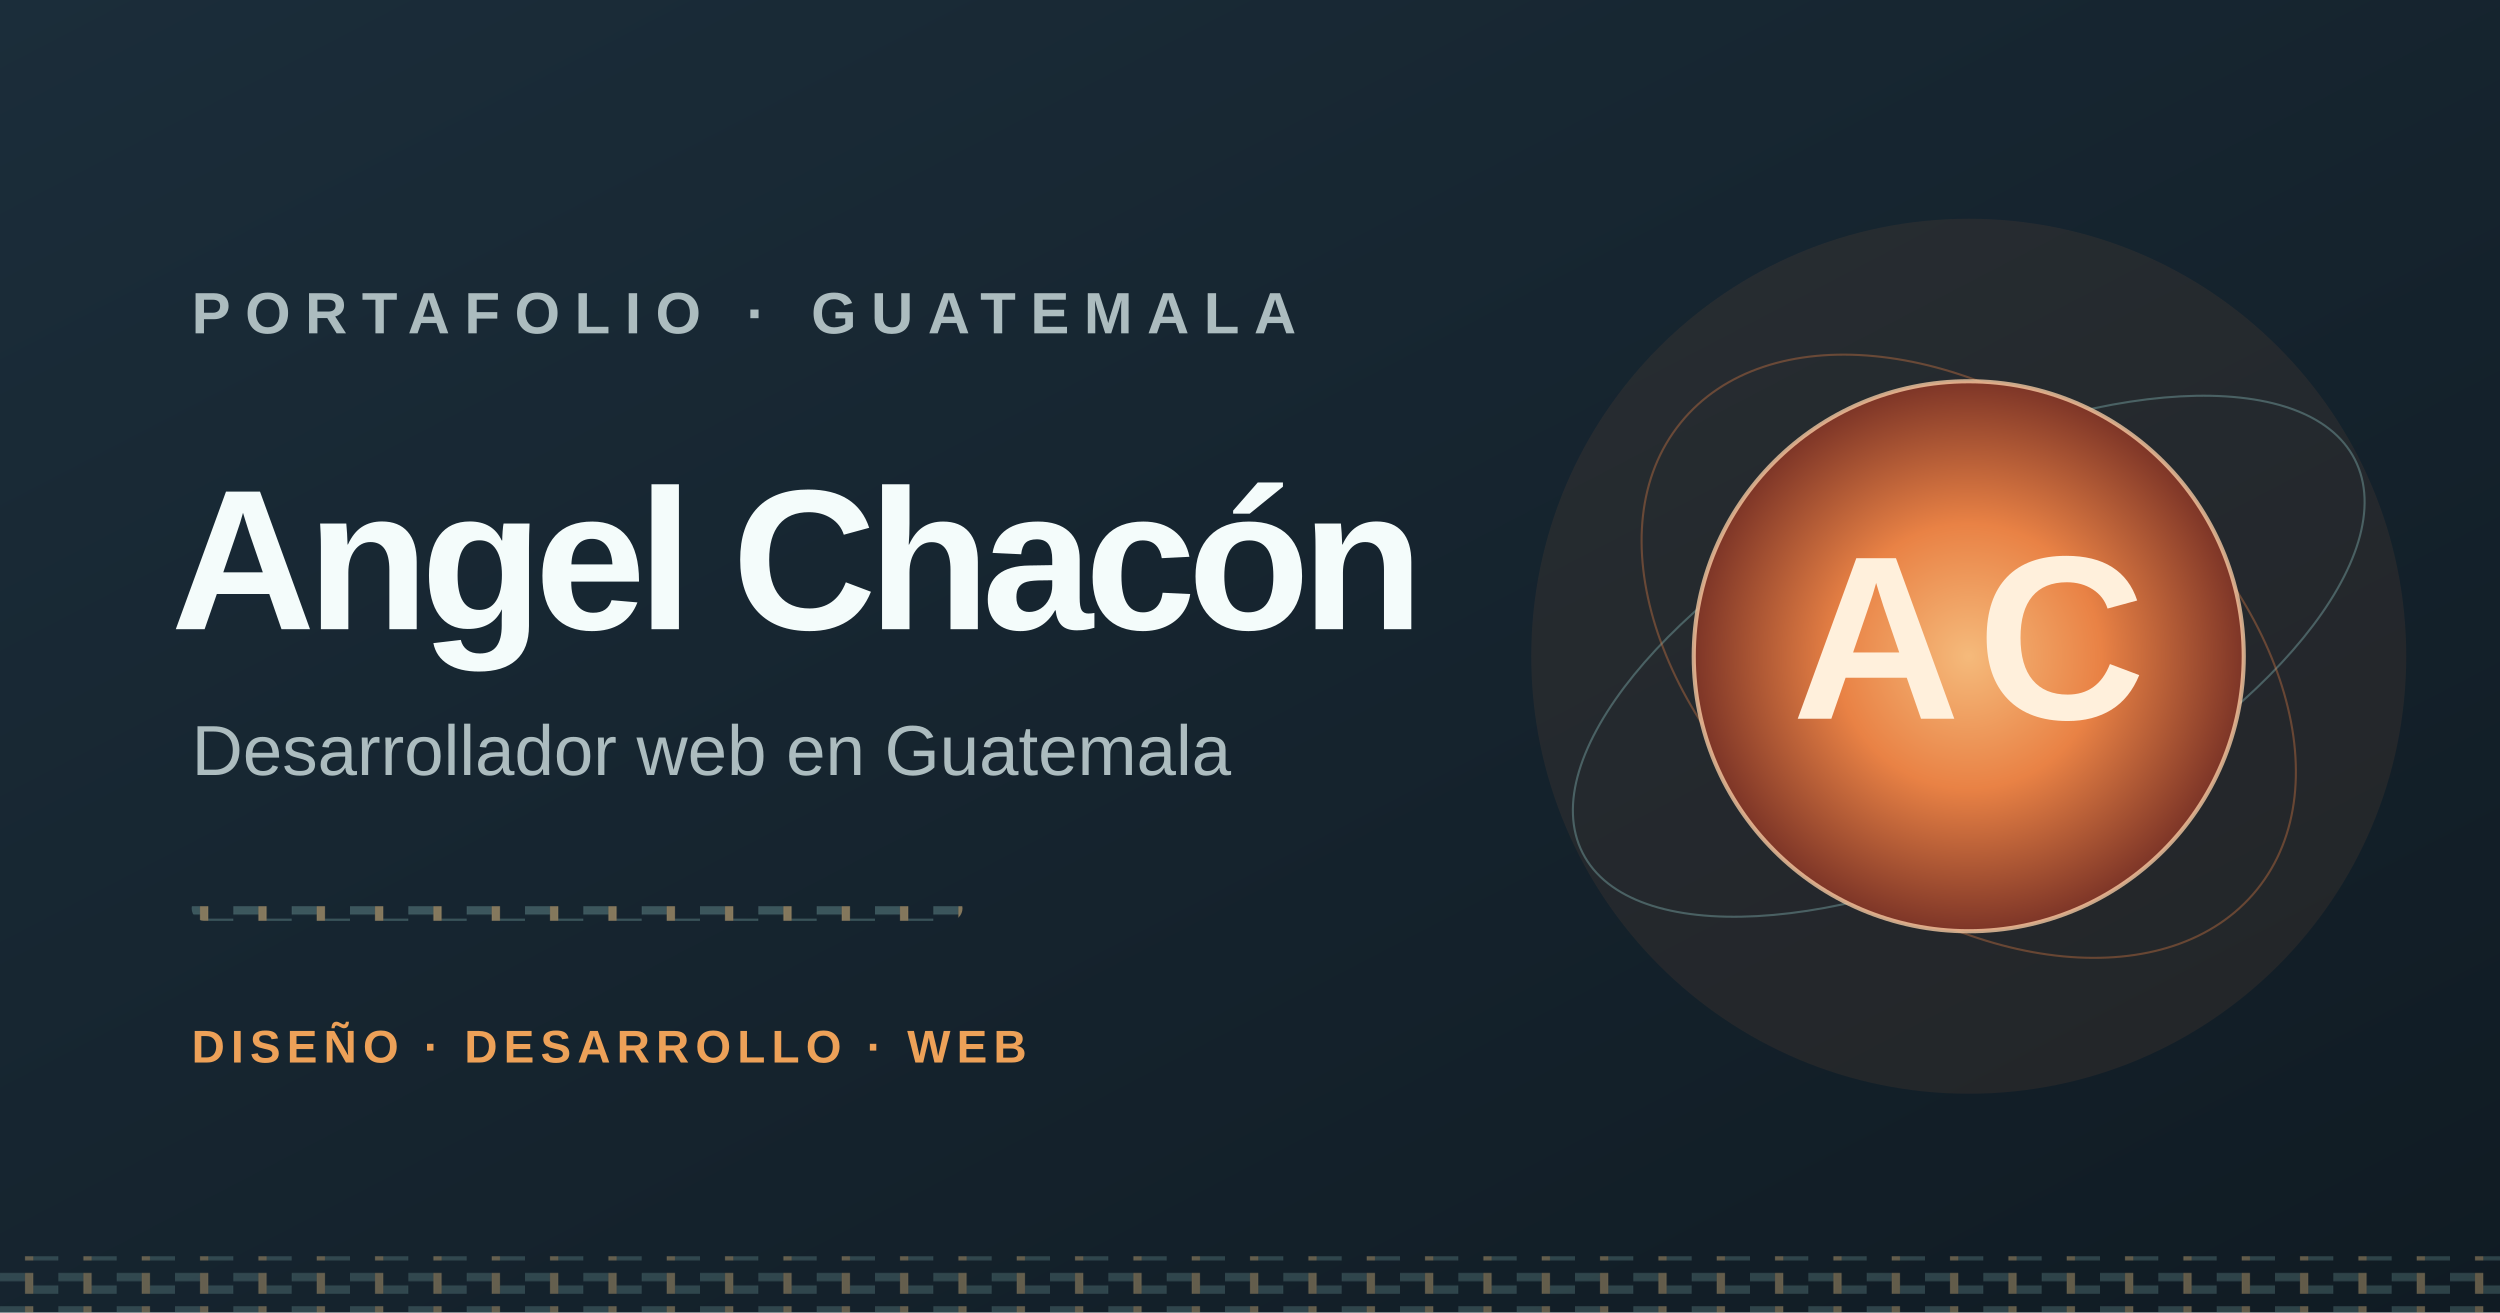
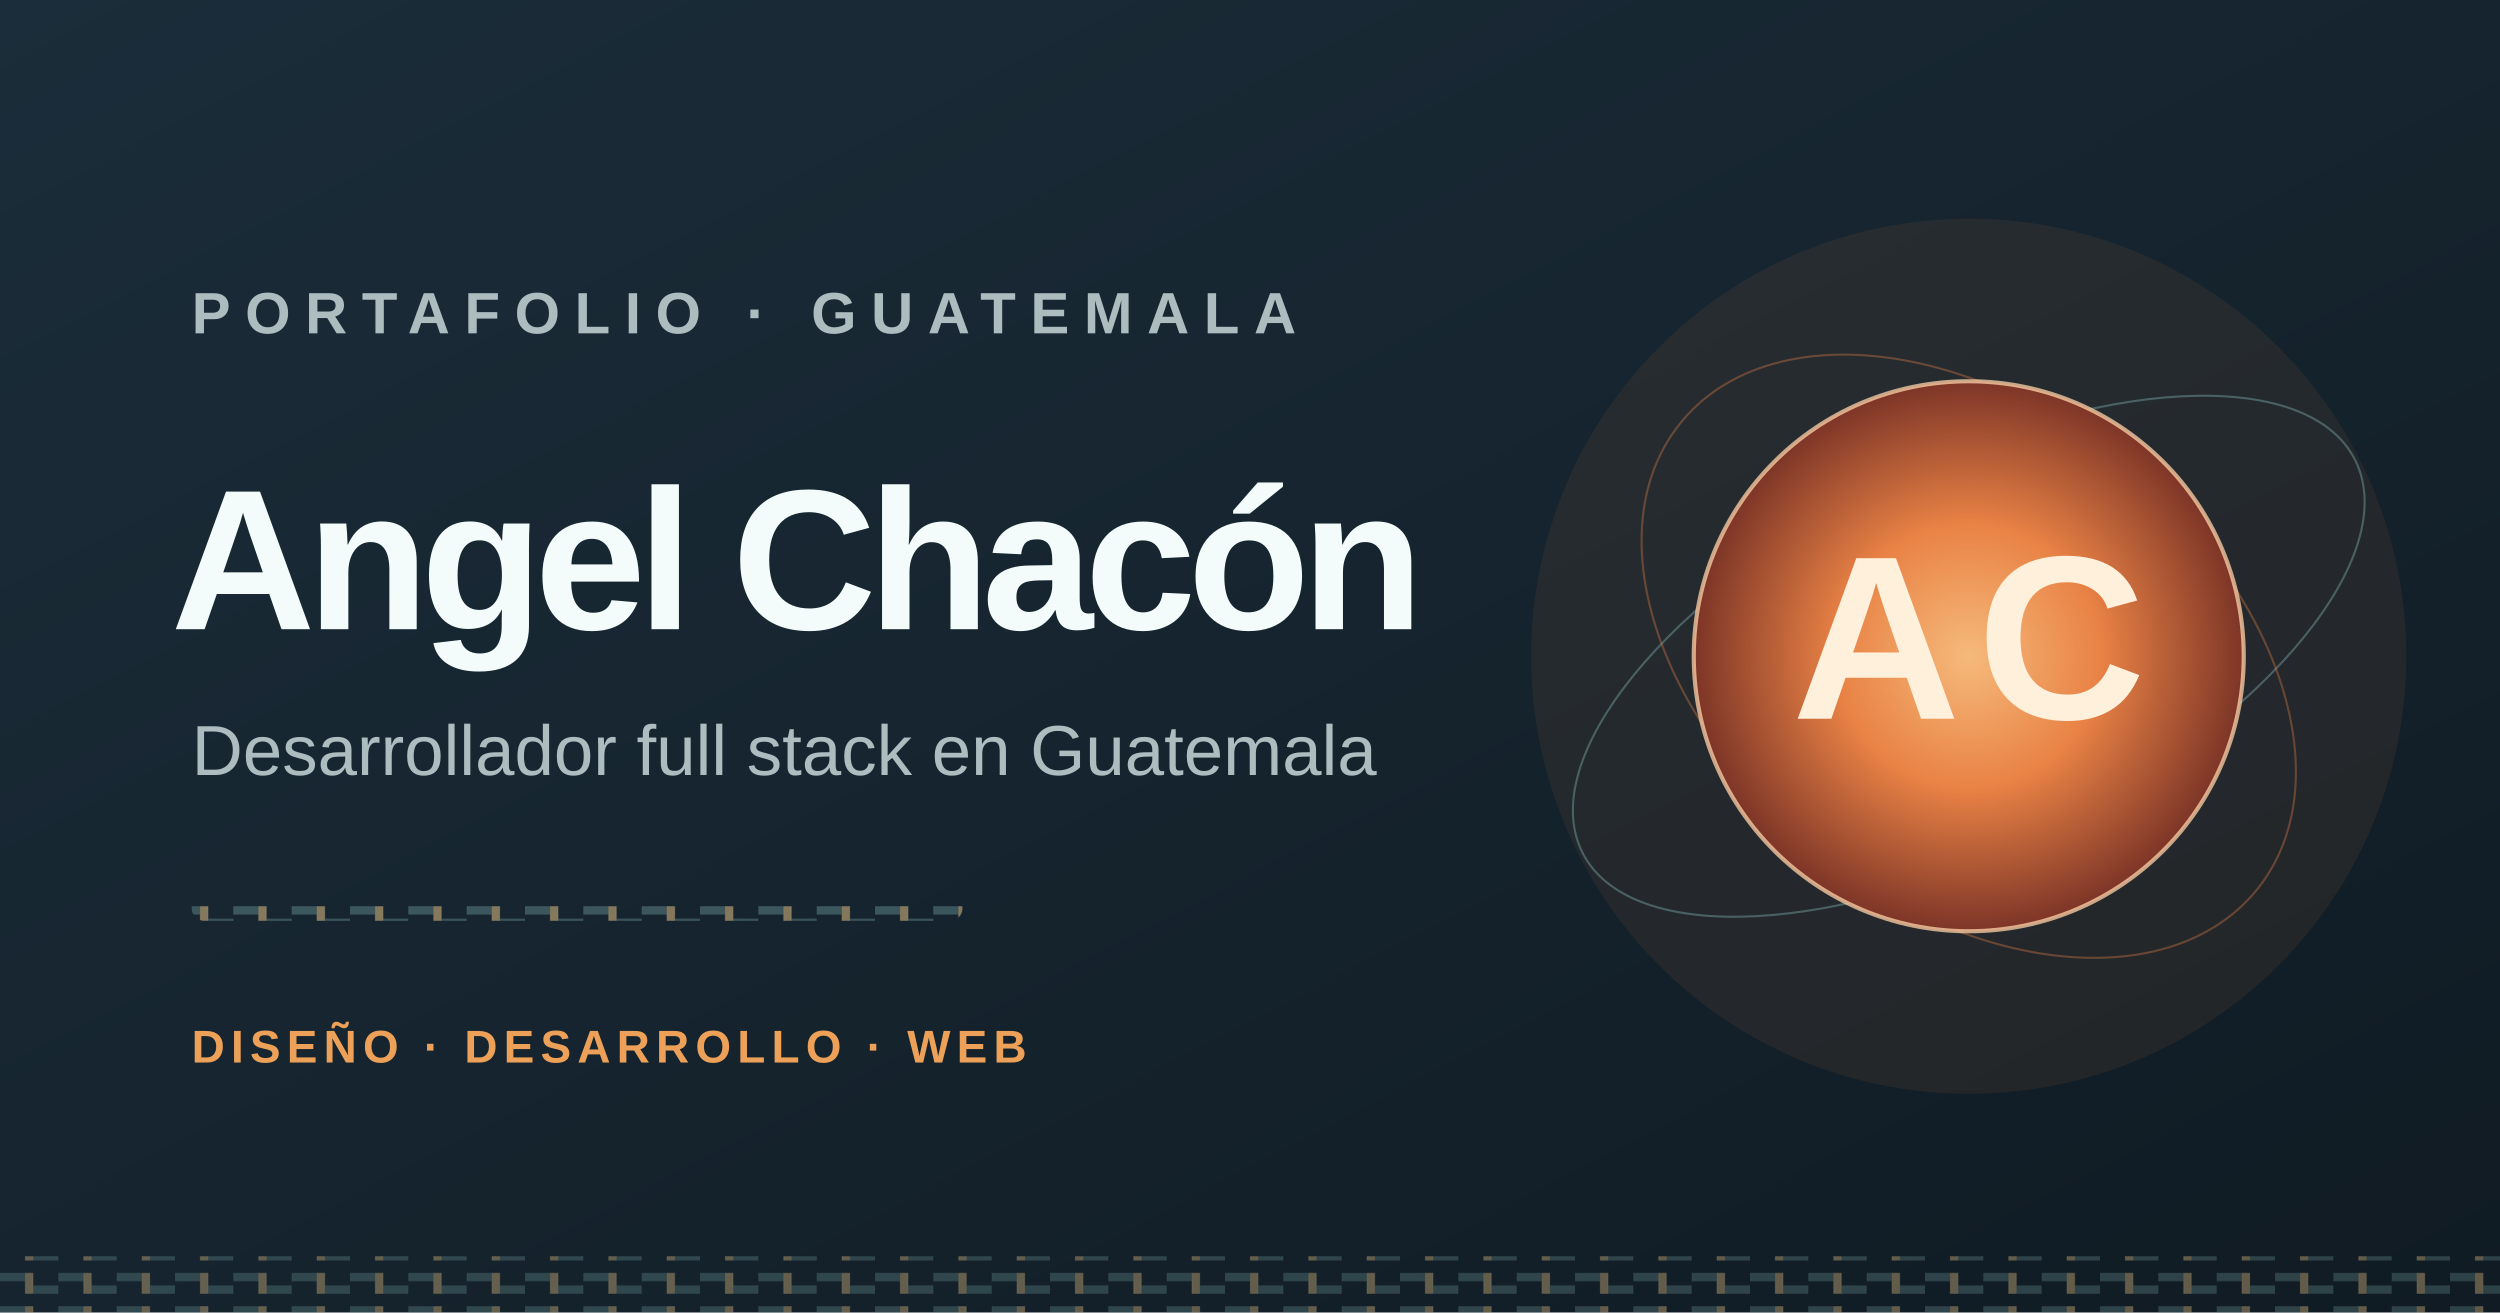
<svg xmlns="http://www.w3.org/2000/svg" width="1200" height="630" viewBox="0 0 1200 630">
  <defs>
    <linearGradient id="bg" x1="0" y1="0" x2="1" y2="1">
      <stop stop-color="#1b2d3a" />
      <stop offset="1" stop-color="#101b23" />
    </linearGradient>
    <radialGradient id="ember">
      <stop stop-color="#f5ba7b" />
      <stop offset=".48" stop-color="#e98245" />
      <stop offset="1" stop-color="#7d3527" />
    </radialGradient>
    <pattern id="weave" width="28" height="16" patternUnits="userSpaceOnUse">
      <path d="M0 3h12v4H0zm16 6h12v4H16z" fill="#719a9a" opacity=".42" />
      <path d="M12 3h4v10h-4z" fill="#dfbc82" opacity=".55" />
    </pattern>
  </defs>
  <rect width="1200" height="630" fill="url(#bg)" />
  <circle cx="945" cy="315" r="210" fill="#e98245" opacity=".08" />
  <ellipse cx="945" cy="315" rx="208" ry="92" fill="none" stroke="#719a9a" stroke-opacity=".5" transform="rotate(-27 945 315)" />
  <ellipse cx="945" cy="315" rx="178" ry="118" fill="none" stroke="#e98245" stroke-opacity=".35" transform="rotate(39 945 315)" />
  <circle cx="945" cy="315" r="132" fill="url(#ember)" stroke="#ffd1a8" stroke-opacity=".75" stroke-width="2" />
  <text x="945" y="345" fill="#fff0dc" font-family="Arial, sans-serif" font-size="112" font-weight="700" letter-spacing="8" text-anchor="middle">AC</text>
  <text x="92" y="160" fill="#acbcbf" font-family="Arial, sans-serif" font-size="28" font-weight="700" letter-spacing="7">PORTAFOLIO · GUATEMALA</text>
  <text x="82" y="302" fill="#f4fcfb" font-family="Arial, sans-serif" font-size="96" font-weight="700" letter-spacing="-4">Angel Chacón</text>
-   <text x="92" y="372" fill="#acbcbf" font-family="Arial, sans-serif" font-size="34">Desarrollador web en Guatemala</text>
+   <text x="92" y="372" fill="#acbcbf" font-family="Arial, sans-serif" font-size="34">Desarrollador full stack en Guatemala</text>
  <rect x="92" y="430" width="370" height="12" rx="6" fill="url(#weave)" />
  <text x="92" y="510" fill="#eda158" font-family="Arial, sans-serif" font-size="22" font-weight="600" letter-spacing="3">DISEÑO · DESARROLLO · WEB</text>
  <path d="M0 603h1200v27H0z" fill="url(#weave)" opacity=".72" />
</svg>
